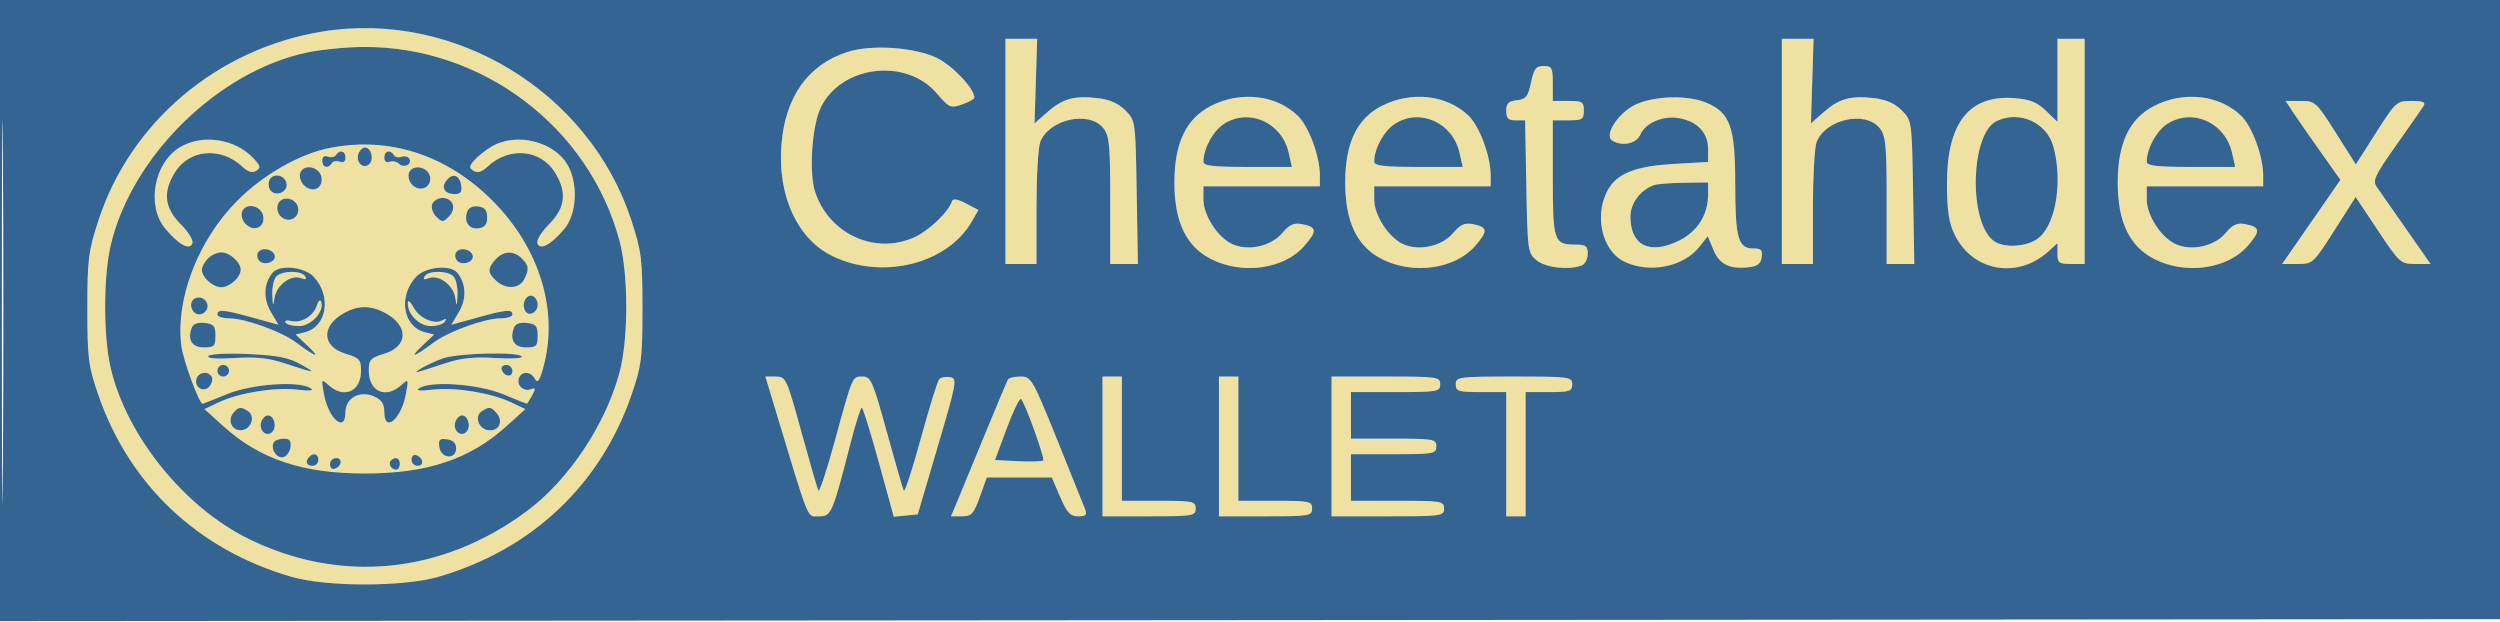
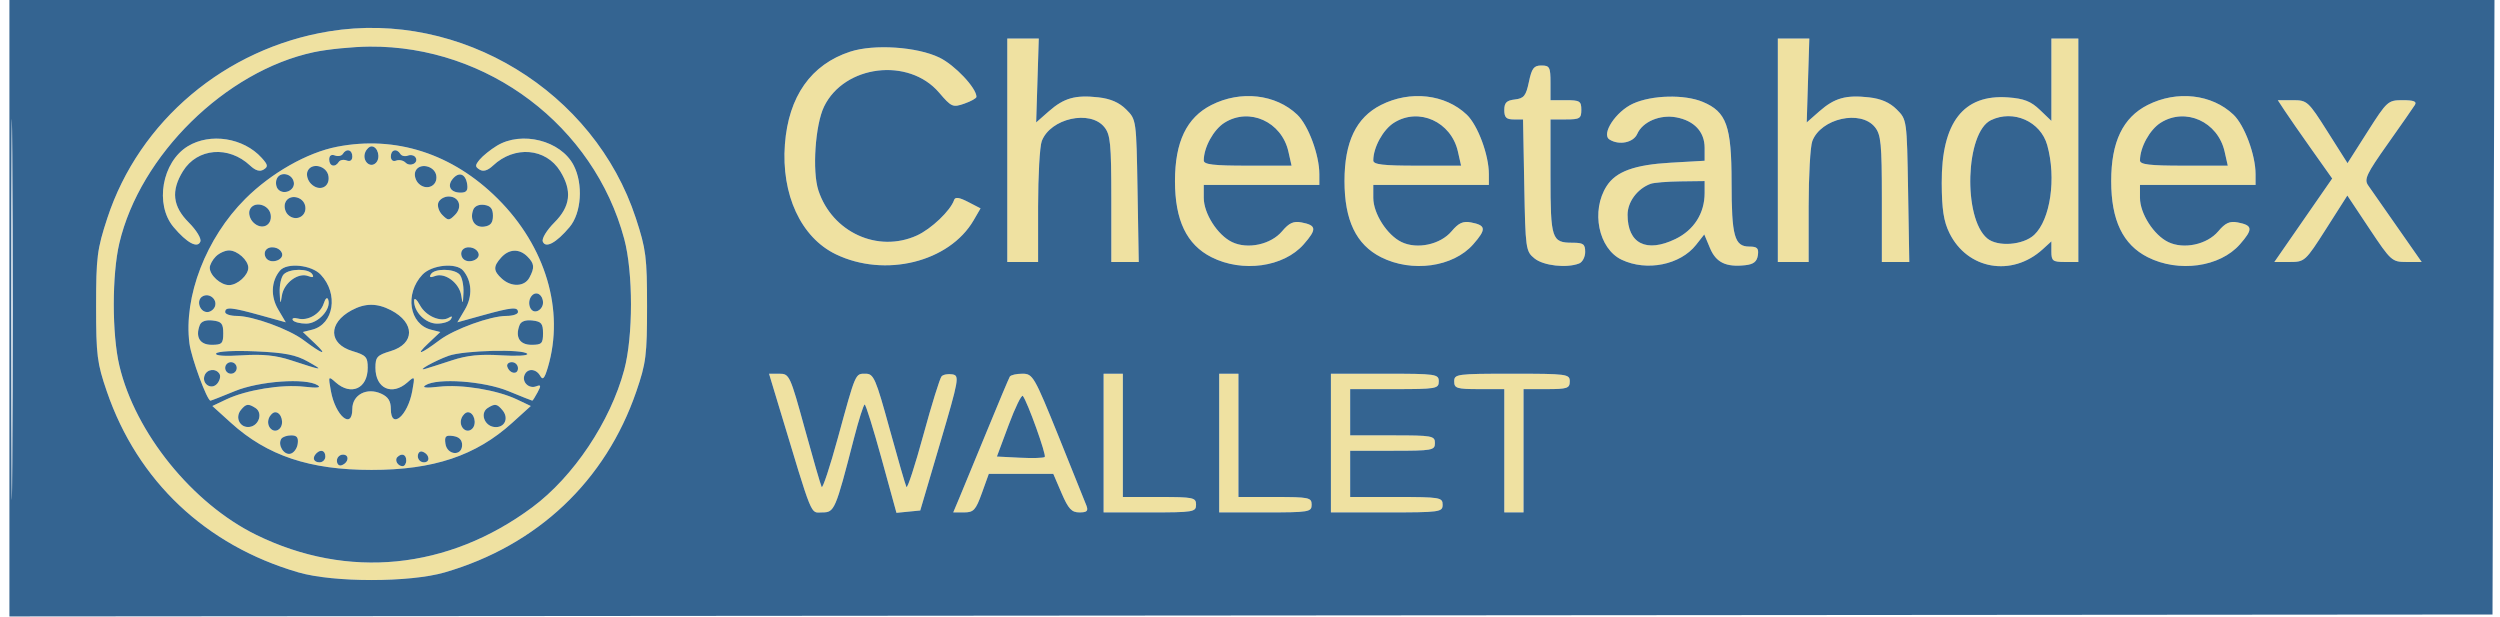
- <svg xmlns="http://www.w3.org/2000/svg" width="644" height="160" viewBox="0 0 644 160" version="1.1">
+ <svg xmlns="http://www.w3.org/2000/svg" width="146" height="36" viewBox="0 0 644 160" version="1.1">
  <path d="M 83 8.132 C 56.047 12.533, 33.681 31.372, 25.400 56.649 C 22.760 64.708, 22.500 66.753, 22.500 79.500 C 22.500 92.215, 22.756 94.246, 25.291 101.627 C 33.273 124.867, 50.960 141.568, 75 148.565 C 84.096 151.213, 103.904 151.213, 113 148.565 C 137.040 141.568, 154.727 124.867, 162.709 101.627 C 165.244 94.246, 165.500 92.215, 165.500 79.500 C 165.500 66.753, 165.240 64.708, 162.600 56.649 C 151.801 23.685, 117.137 2.558, 83 8.132 M 259 39 L 259 68 263 68 L 267 68 267 53.565 C 267 45.626, 267.430 37.999, 267.955 36.617 C 270.195 30.726, 280.495 28.423, 284.191 32.988 C 285.772 34.940, 286 37.289, 286 51.611 L 286 68 289.562 68 L 293.124 68 292.812 49.520 C 292.501 31.077, 292.495 31.035, 289.868 28.411 C 288.063 26.608, 285.802 25.619, 282.677 25.267 C 276.680 24.591, 273.727 25.422, 269.768 28.901 L 266.500 31.773 266.838 20.886 L 267.177 10 263.088 10 L 259 10 259 39 M 459 39 L 459 68 463 68 L 467 68 467 53.565 C 467 45.626, 467.430 37.999, 467.955 36.617 C 470.195 30.726, 480.495 28.423, 484.191 32.988 C 485.772 34.940, 486 37.289, 486 51.611 L 486 68 489.562 68 L 493.124 68 492.812 49.520 C 492.501 31.077, 492.495 31.035, 489.868 28.411 C 488.063 26.608, 485.802 25.619, 482.677 25.267 C 476.680 24.591, 473.727 25.422, 469.768 28.901 L 466.500 31.773 466.838 20.886 L 467.177 10 463.088 10 L 459 10 459 39 M 530 20.687 L 530 31.374 527.022 28.521 C 524.695 26.292, 522.892 25.583, 518.772 25.279 C 507.169 24.422, 501.471 31.770, 501.539 47.500 C 501.569 54.359, 502.045 57.448, 503.539 60.487 C 508.204 69.971, 519.756 71.982, 527.750 64.701 L 530 62.651 530 65.326 C 530 67.715, 530.372 68, 533.500 68 L 537 68 537 39 L 537 10 533.500 10 L 530 10 530 20.687 M 79 13.547 C 56.122 18.433, 33.929 40.231, 28.535 63.114 C 26.605 71.302, 26.605 86.698, 28.535 94.886 C 32.649 112.338, 47.502 130.708, 64.064 138.828 C 87.816 150.473, 113.880 147.868, 135.712 131.670 C 146.408 123.733, 155.968 109.443, 159.573 96 C 161.913 87.277, 161.913 70.723, 159.573 62 C 151.708 32.675, 124.147 11.859, 93.500 12.097 C 89.100 12.131, 82.575 12.784, 79 13.547 M 218.222 13.410 C 208.073 16.721, 202.222 25.021, 201.283 37.439 C 200.296 50.488, 205.437 61.613, 214.474 65.988 C 227.235 72.165, 243.961 68.038, 250.282 57.153 L 252.063 54.084 248.826 52.410 C 246.519 51.217, 245.476 51.072, 245.198 51.905 C 244.284 54.649, 239.284 59.420, 235.541 61.120 C 225.428 65.714, 213.562 60.293, 209.981 49.442 C 208.337 44.461, 209.150 32.393, 211.448 27.661 C 216.699 16.849, 233.404 14.813, 241.289 24.024 C 244.514 27.792, 244.861 27.944, 247.847 26.903 C 249.581 26.299, 251 25.503, 251 25.134 C 251 22.831, 245.390 16.883, 241.391 14.947 C 235.569 12.129, 224.416 11.389, 218.222 13.410 M 394.392 21.250 C 393.631 24.877, 393.097 25.546, 390.750 25.816 C 388.590 26.065, 388 26.655, 388 28.566 C 388 30.478, 388.522 31, 390.434 31 L 392.868 31 393.184 48.090 C 393.490 64.664, 393.571 65.239, 395.861 67.090 C 398.188 68.973, 404.154 69.646, 407.418 68.393 C 408.288 68.059, 409 66.709, 409 65.393 C 409 63.352, 408.514 63, 405.700 63 C 400.310 63, 400 62.065, 400 45.800 L 400 31 404 31 C 407.600 31, 408 30.750, 408 28.500 C 408 26.250, 407.600 26, 404 26 L 400 26 400 21.500 C 400 17.439, 399.770 17, 397.642 17 C 395.675 17, 395.136 17.704, 394.392 21.250 M 311.989 27.250 C 305.548 30.518, 302.526 36.825, 302.526 47 C 302.526 57.175, 305.548 63.482, 311.989 66.750 C 320.025 70.827, 330.742 69.335, 335.940 63.416 C 339.389 59.488, 339.286 58.479, 335.359 57.728 C 333.297 57.334, 332.149 57.858, 330.326 60.024 C 327.423 63.475, 321.390 64.778, 317.339 62.829 C 313.579 61.021, 310 55.424, 310 51.352 L 310 48 325 48 L 340 48 340 45.182 C 340 40.217, 337.132 32.500, 334.274 29.773 C 328.669 24.427, 319.582 23.398, 311.989 27.250 M 355.989 27.250 C 349.548 30.518, 346.526 36.825, 346.526 47 C 346.526 57.175, 349.548 63.482, 355.989 66.750 C 364.025 70.827, 374.742 69.335, 379.940 63.416 C 383.389 59.488, 383.286 58.479, 379.359 57.728 C 377.297 57.334, 376.149 57.858, 374.326 60.024 C 371.423 63.475, 365.390 64.778, 361.339 62.829 C 357.579 61.021, 354 55.424, 354 51.352 L 354 48 369 48 L 384 48 384 45.182 C 384 40.217, 381.132 32.500, 378.274 29.773 C 372.669 24.427, 363.582 23.398, 355.989 27.250 M 421.440 26.888 C 416.957 28.924, 413.093 34.803, 415.311 36.213 C 417.784 37.786, 421.512 37.031, 422.513 34.754 C 423.904 31.590, 428.431 29.671, 432.641 30.460 C 437.316 31.337, 440 34.219, 440 38.361 L 440 41.723 431.217 42.223 C 421.816 42.759, 417.006 44.508, 414.583 48.271 C 410.438 54.709, 412.441 64.558, 418.479 67.423 C 424.975 70.506, 433.687 68.756, 437.787 63.544 L 439.909 60.846 441.389 64.387 C 442.964 68.159, 445.562 69.407, 450.629 68.828 C 452.720 68.589, 453.587 67.888, 453.820 66.250 C 454.079 64.424, 453.661 64, 451.605 64 C 447.741 64, 447 61.319, 446.996 47.316 C 446.992 32.662, 445.686 29.020, 439.510 26.440 C 434.764 24.457, 426.332 24.666, 421.440 26.888 M 554.989 27.250 C 548.548 30.518, 545.526 36.825, 545.526 47 C 545.526 57.175, 548.548 63.482, 554.989 66.750 C 563.025 70.827, 573.742 69.335, 578.940 63.416 C 582.389 59.488, 582.286 58.479, 578.359 57.728 C 576.297 57.334, 575.149 57.858, 573.326 60.024 C 570.423 63.475, 564.390 64.778, 560.339 62.829 C 556.579 61.021, 553 55.424, 553 51.352 L 553 48 568 48 L 583 48 583 45.182 C 583 40.217, 580.132 32.500, 577.274 29.773 C 571.669 24.427, 562.582 23.398, 554.989 27.250 M 590.519 28.669 C 591.481 30.137, 594.658 34.712, 597.580 38.836 L 602.892 46.334 595.384 57.167 L 587.877 68 591.854 68 C 595.757 68, 595.932 67.841, 601.326 59.375 L 606.821 50.750 612.560 59.375 C 618.139 67.758, 618.410 68, 622.209 68 L 626.117 68 619.809 58.971 C 616.339 54.005, 612.929 49.125, 612.231 48.127 C 611.126 46.545, 611.775 45.164, 617.279 37.387 C 620.753 32.479, 623.938 27.909, 624.357 27.231 C 624.910 26.336, 624.047 26, 621.196 26 C 617.377 26, 617.137 26.216, 612.070 34.176 L 606.865 42.353 601.688 34.176 C 596.664 26.241, 596.397 26, 592.641 26 L 588.770 26 590.519 28.669 M 315.381 31.853 C 312.536 33.639, 310 38.256, 310 41.649 C 310 42.705, 312.492 43, 321.395 43 L 332.789 43 331.964 39.343 C 330.216 31.588, 321.833 27.802, 315.381 31.853 M 359.381 31.853 C 356.536 33.639, 354 38.256, 354 41.649 C 354 42.705, 356.492 43, 365.395 43 L 376.789 43 375.964 39.343 C 374.216 31.588, 365.833 27.802, 359.381 31.853 M 514.308 31.195 C 507.692 34.392, 507.007 56.616, 513.362 61.886 C 516.075 64.136, 522.698 63.633, 525.542 60.961 C 529.749 57.008, 531.314 46.272, 528.933 37.698 C 527.219 31.525, 520.139 28.377, 514.308 31.195 M 558.381 31.853 C 555.536 33.639, 553 38.256, 553 41.649 C 553 42.705, 555.492 43, 564.395 43 L 575.789 43 574.964 39.343 C 573.216 31.588, 564.833 27.802, 558.381 31.853 M 46.299 37.960 C 39.605 42.041, 37.665 53.072, 42.608 58.946 C 46.062 63.050, 48.851 64.553, 49.564 62.693 C 49.863 61.915, 48.531 59.731, 46.550 57.750 C 42.359 53.559, 41.901 49.513, 45.042 44.432 C 48.760 38.417, 56.897 37.736, 62.472 42.974 C 63.871 44.288, 64.994 44.622, 65.976 44.015 C 67.197 43.260, 67.117 42.787, 65.463 40.959 C 60.753 35.754, 52.129 34.405, 46.299 37.960 M 126.500 37.842 C 124.850 38.850, 122.854 40.458, 122.064 41.414 C 120.825 42.914, 120.823 43.273, 122.049 44.030 C 123 44.618, 124.150 44.269, 125.528 42.974 C 131.103 37.736, 139.240 38.417, 142.958 44.432 C 146.099 49.513, 145.641 53.559, 141.450 57.750 C 139.469 59.731, 138.137 61.915, 138.436 62.693 C 139.149 64.553, 141.938 63.050, 145.392 58.946 C 148.480 55.276, 148.975 47.786, 146.451 42.906 C 143.124 36.471, 132.961 33.891, 126.500 37.842 M 85 38.098 C 77.269 39.608, 67.952 44.899, 61.240 51.592 C 51.038 61.766, 45.154 77.011, 46.732 89.180 C 47.214 92.899, 51.311 104.009, 52.195 103.995 C 52.363 103.993, 55.200 102.879, 58.500 101.519 C 64.844 98.906, 76.957 98.044, 80 99.990 C 81.012 100.637, 79.874 100.761, 76.500 100.371 C 70.696 99.700, 61.484 101.202, 56.293 103.665 L 52.675 105.382 57.515 109.764 C 66.930 118.288, 77.937 121.970, 94 121.970 C 110.063 121.970, 121.070 118.288, 130.485 109.764 L 135.325 105.382 131.707 103.665 C 126.516 101.202, 117.304 99.700, 111.500 100.371 C 108.126 100.761, 106.988 100.637, 108 99.990 C 111.043 98.044, 123.156 98.906, 129.500 101.519 C 132.800 102.879, 135.597 103.993, 135.715 103.995 C 135.833 103.998, 136.448 103.032, 137.081 101.848 C 138.039 100.058, 137.982 99.793, 136.738 100.270 C 134.863 100.990, 132.983 99.209, 133.685 97.378 C 134.395 95.529, 136.693 95.630, 137.772 97.556 C 138.446 98.762, 138.896 98.255, 139.769 95.306 C 144.129 80.565, 139.198 63.996, 126.760 51.592 C 115.016 39.881, 100.270 35.116, 85 38.098 M 92.336 39.567 C 91.502 41.739, 93.618 43.782, 95.133 42.267 C 96.413 40.987, 95.620 38, 94 38 C 93.415 38, 92.667 38.705, 92.336 39.567 M 86.527 39.956 C 86.202 40.482, 85.275 40.659, 84.468 40.349 C 83.553 39.998, 83 40.391, 83 41.393 C 83 43.155, 84.536 43.560, 85.473 42.044 C 85.798 41.518, 86.725 41.341, 87.532 41.651 C 88.447 42.002, 89 41.609, 89 40.607 C 89 38.845, 87.464 38.440, 86.527 39.956 M 99 40.607 C 99 41.561, 99.560 41.999, 100.378 41.685 C 101.136 41.394, 102.222 41.622, 102.791 42.191 C 104.032 43.432, 106.295 42.287, 105.415 40.863 C 105.076 40.313, 104.183 40.100, 103.431 40.388 C 102.679 40.677, 101.798 40.482, 101.473 39.956 C 100.536 38.440, 99 38.845, 99 40.607 M 77.359 44.507 C 77.006 45.427, 77.416 46.844, 78.286 47.714 C 80.410 49.838, 83.227 48.621, 82.820 45.754 C 82.426 42.977, 78.307 42.037, 77.359 44.507 M 105.359 44.507 C 105.011 45.414, 105.383 46.812, 106.186 47.614 C 108.187 49.615, 111.188 48.321, 110.803 45.623 C 110.424 42.965, 106.277 42.115, 105.359 44.507 M 69.364 46.493 C 69.018 47.396, 69.214 48.614, 69.800 49.200 C 71.324 50.724, 74.210 49.331, 73.812 47.265 C 73.369 44.963, 70.165 44.407, 69.364 46.493 M 115.064 46.423 C 113.512 48.293, 114.497 50, 117.129 50 C 118.624 50, 119.057 49.443, 118.820 47.828 C 118.420 45.115, 116.688 44.466, 115.064 46.423 M 426 47.706 C 422.559 48.964, 420 52.391, 420 55.740 C 420 63.227, 424.867 65.695, 432.421 62.038 C 437.241 59.705, 440 55.359, 440 50.099 L 440 47 433.750 47.079 C 430.313 47.122, 426.825 47.405, 426 47.706 M 71.591 52.625 C 71.220 53.590, 71.527 54.956, 72.286 55.714 C 74.198 57.627, 77.177 56.247, 76.803 53.623 C 76.419 50.934, 72.525 50.188, 71.591 52.625 M 111.332 52.578 C 110.999 53.445, 111.463 54.892, 112.363 55.792 C 113.879 57.307, 114.121 57.307, 115.637 55.792 C 117.681 53.747, 116.743 51, 114 51 C 112.865 51, 111.665 51.710, 111.332 52.578 M 62.359 54.507 C 62.006 55.427, 62.416 56.844, 63.286 57.714 C 65.410 59.838, 68.227 58.621, 67.820 55.754 C 67.426 52.977, 63.307 52.037, 62.359 54.507 M 120.389 54.430 C 119.393 57.025, 120.788 59.169, 123.246 58.820 C 124.898 58.585, 125.500 57.833, 125.500 56 C 125.500 54.167, 124.898 53.415, 123.246 53.180 C 121.893 52.988, 120.750 53.488, 120.389 54.430 M 66.480 65.032 C 66.092 65.660, 66.245 66.645, 66.820 67.220 C 68.164 68.564, 71.297 67.392, 70.750 65.749 C 70.194 64.078, 67.364 63.602, 66.480 65.032 M 117.480 65.032 C 117.092 65.660, 117.245 66.645, 117.820 67.220 C 119.164 68.564, 122.297 67.392, 121.750 65.749 C 121.194 64.078, 118.364 63.602, 117.480 65.032 M 53.571 66.571 C 52.707 67.436, 52 68.754, 52 69.500 C 52 71.453, 54.830 74, 57 74 C 59.170 74, 62 71.453, 62 69.500 C 62 67.547, 59.170 65, 57 65 C 55.979 65, 54.436 65.707, 53.571 66.571 M 127.655 66.829 C 125.534 69.172, 125.570 70.300, 127.829 72.345 C 130.287 74.570, 133.696 74.437, 134.965 72.066 C 136.371 69.438, 136.271 68.414, 134.429 66.571 C 132.341 64.484, 129.686 64.584, 127.655 66.829 M 70.203 70.256 C 67.929 72.996, 67.756 76.921, 69.759 80.317 L 71.730 83.657 65.137 81.828 C 57.604 79.739, 56 79.594, 56 81 C 56 81.550, 57.361 82, 59.025 82 C 63.135 82, 72.512 85.399, 76.355 88.282 C 81.320 92.007, 82.793 92.448, 79.332 89.173 L 76.165 86.175 78.570 85.572 C 84.224 84.153, 85.464 76.252, 80.810 71.298 C 78.394 68.726, 71.994 68.097, 70.203 70.256 M 107.190 71.298 C 102.536 76.252, 103.776 84.153, 109.430 85.572 L 111.835 86.175 108.668 89.173 C 105.207 92.448, 106.680 92.007, 111.645 88.282 C 115.488 85.399, 124.865 82, 128.975 82 C 130.639 82, 132 81.550, 132 81 C 132 79.594, 130.396 79.739, 122.863 81.828 L 116.270 83.657 118.241 80.317 C 120.244 76.921, 120.071 72.996, 117.797 70.256 C 116.006 68.097, 109.606 68.726, 107.190 71.298 M 71.200 71.200 C 70.540 71.860, 70.067 73.998, 70.150 75.950 C 70.279 79.007, 70.358 79.115, 70.718 76.728 C 71.214 73.446, 74.947 70.659, 77.523 71.647 C 78.765 72.124, 79.103 71.975, 78.605 71.170 C 77.661 69.643, 72.737 69.663, 71.200 71.200 M 109.395 71.170 C 108.897 71.975, 109.235 72.124, 110.477 71.647 C 113.053 70.659, 116.786 73.446, 117.282 76.728 C 117.642 79.115, 117.721 79.007, 117.850 75.950 C 117.933 73.997, 117.460 71.860, 116.800 71.200 C 115.263 69.663, 110.339 69.643, 109.395 71.170 M 50.071 76.956 C 48.415 77.980, 49.379 81, 51.362 81 C 52.145 81, 53.032 80.358, 53.334 79.573 C 54.059 77.682, 51.812 75.880, 50.071 76.956 M 135.688 76.646 C 134.216 78.117, 134.990 81.149, 136.750 80.810 C 137.713 80.624, 138.500 79.616, 138.500 78.570 C 138.500 76.580, 136.869 75.464, 135.688 76.646 M 81.589 78.751 C 80.714 81.471, 77.494 83.362, 74.896 82.683 C 73.852 82.410, 73.249 82.595, 73.558 83.093 C 73.866 83.592, 75.431 84, 77.036 84 C 80.128 84, 83.588 80.236, 82.751 77.782 C 82.492 77.025, 82.017 77.421, 81.589 78.751 M 105.040 78.027 C 104.963 80.951, 108.005 84, 110.998 84 C 112.584 84, 114.203 83.480, 114.595 82.845 C 115.050 82.111, 114.868 81.963, 114.098 82.440 C 111.999 83.736, 108.109 82.083, 106.565 79.237 C 105.724 77.686, 105.063 77.162, 105.040 78.027 M 88.775 80.559 C 82.664 83.875, 82.809 89.263, 89.060 91.136 C 92.560 92.185, 93 92.667, 93 95.458 C 93 100.847, 88.696 102.811, 84.687 99.250 C 82.755 97.533, 82.731 97.576, 83.443 101.500 C 84.618 107.971, 89 111.646, 89 106.161 C 89 102.465, 92.752 100.474, 96.500 102.182 C 98.312 103.008, 99 104.102, 99 106.161 C 99 111.646, 103.382 107.971, 104.557 101.500 C 105.269 97.576, 105.245 97.533, 103.313 99.250 C 99.304 102.811, 95 100.847, 95 95.458 C 95 92.667, 95.440 92.185, 98.940 91.136 C 105.286 89.235, 105.327 83.772, 99.020 80.510 C 95.388 78.632, 92.299 78.647, 88.775 80.559 M 49.410 84.375 C 48.211 87.498, 49.424 89.500, 52.514 89.500 C 55.165 89.500, 55.500 89.164, 55.500 86.500 C 55.500 83.969, 55.069 83.450, 52.744 83.183 C 50.986 82.981, 49.779 83.412, 49.410 84.375 M 132.410 84.375 C 131.211 87.498, 132.424 89.500, 135.514 89.500 C 138.165 89.500, 138.500 89.164, 138.500 86.500 C 138.500 83.969, 138.069 83.450, 135.744 83.183 C 133.986 82.981, 132.779 83.412, 132.410 84.375 M 53.663 91.736 C 53.296 92.330, 55.861 92.516, 60.406 92.224 C 65.768 91.880, 69.189 92.229, 73.121 93.522 C 81.418 96.251, 81.789 96.280, 77.500 93.866 C 74.340 92.088, 71.479 91.527, 63.878 91.196 C 58.331 90.955, 54.004 91.184, 53.663 91.736 M 114 92.347 C 110.382 93.648, 105.341 96.483, 108 95.721 C 108.825 95.485, 111.921 94.495, 114.879 93.522 C 118.811 92.229, 122.232 91.880, 127.594 92.224 C 131.629 92.483, 134.694 92.314, 134.406 91.848 C 133.601 90.545, 117.945 90.928, 114 92.347 M 56 95.500 C 56 96.325, 56.675 97, 57.500 97 C 58.325 97, 59 96.325, 59 95.500 C 59 94.675, 58.325 94, 57.500 94 C 56.675 94, 56 94.675, 56 95.500 M 129.229 95.188 C 129.847 97.042, 132 97.349, 132 95.583 C 132 94.713, 131.287 94, 130.417 94 C 129.546 94, 129.011 94.534, 129.229 95.188 M 50.666 97.427 C 49.816 99.642, 52.461 101.355, 53.953 99.556 C 54.624 98.748, 54.882 97.618, 54.527 97.044 C 53.595 95.535, 51.305 95.762, 50.666 97.427 M 199.655 105.250 C 208.715 135.226, 207.808 133, 210.968 133 C 214.161 133, 214.385 132.477, 219.213 113.750 C 220.454 108.938, 221.704 105, 221.990 105 C 222.277 105, 224.249 111.325, 226.373 119.055 L 230.236 133.109 233.324 132.805 L 236.412 132.500 241.573 115 C 246.468 98.399, 246.632 97.483, 244.751 97.165 C 243.661 96.981, 242.405 97.206, 241.959 97.665 C 241.513 98.124, 239.382 104.977, 237.222 112.894 C 235.063 120.811, 233.083 126.886, 232.823 126.394 C 232.563 125.902, 230.589 119.088, 228.437 111.250 C 224.852 98.198, 224.330 97, 222.230 97 C 219.515 97, 219.720 96.524, 215.010 113.723 C 212.966 121.183, 211.082 126.884, 210.823 126.393 C 210.563 125.902, 208.589 119.088, 206.437 111.250 C 202.642 97.434, 202.441 97, 199.842 97 L 197.162 97 199.655 105.250 M 259.662 97.750 C 259.411 98.162, 256.714 104.575, 253.668 112 C 250.623 119.425, 247.421 127.188, 246.552 129.250 L 244.973 133 247.789 133 C 250.262 133, 250.824 132.391, 252.403 128 L 254.201 123 262.573 123 L 270.944 123 273.095 128 C 274.851 132.081, 275.703 133, 277.730 133 C 279.682 133, 280.072 132.625, 279.550 131.250 C 279.186 130.287, 275.930 122.188, 272.316 113.250 C 266.011 97.658, 265.631 97, 262.931 97 C 261.384 97, 259.913 97.338, 259.662 97.750 M 284 115 L 284 133 296 133 C 307.333 133, 308 132.889, 308 131 C 308 129.140, 307.333 129, 298.500 129 L 289 129 289 113 L 289 97 286.500 97 L 284 97 284 115 M 314 115 L 314 133 326 133 C 337.333 133, 338 132.889, 338 131 C 338 129.140, 337.333 129, 328.500 129 L 319 129 319 113 L 319 97 316.500 97 L 314 97 314 115 M 343 115 L 343 133 357.500 133 C 371.333 133, 372 132.908, 372 131 C 372 129.111, 371.333 129, 360 129 L 348 129 348 123 L 348 117 359 117 C 369.333 117, 370 116.879, 370 115 C 370 113.121, 369.333 113, 359 113 L 348 113 348 107 L 348 101 359.500 101 C 370.333 101, 371 100.884, 371 99 C 371 97.095, 370.333 97, 357 97 L 343 97 343 115 M 375 99 C 375 100.795, 375.667 101, 381.500 101 L 388 101 388 117 L 388 133 390.500 133 L 393 133 393 117 L 393 101 399 101 C 404.333 101, 405 100.778, 405 99 C 405 97.089, 404.333 97, 390 97 C 375.667 97, 375 97.089, 375 99 M 259.372 110.270 L 256.305 118.500 262.268 118.801 C 265.548 118.966, 268.454 118.879, 268.726 118.607 C 269.212 118.121, 264.213 104.199, 263.039 102.770 C 262.710 102.369, 261.060 105.744, 259.372 110.270 M 60.105 106.373 C 58.439 108.381, 59.860 111.162, 62.367 110.803 C 64.823 110.451, 65.821 107.135, 63.848 105.885 C 61.995 104.710, 61.423 104.785, 60.105 106.373 M 124.152 105.885 C 122.127 107.168, 123.202 110.455, 125.765 110.820 C 128.452 111.203, 129.771 108.634, 127.989 106.487 C 126.575 104.783, 126.026 104.697, 124.152 105.885 M 67.336 108.567 C 66.502 110.739, 68.618 112.782, 70.133 111.267 C 71.413 109.987, 70.620 107, 69 107 C 68.415 107, 67.667 107.705, 67.336 108.567 M 117.336 108.567 C 116.502 110.739, 118.618 112.782, 120.133 111.267 C 121.413 109.987, 120.620 107, 119 107 C 118.415 107, 117.667 107.705, 117.336 108.567 M 70.556 113.910 C 69.591 115.471, 71.172 118.113, 72.876 117.789 C 73.769 117.619, 74.644 116.472, 74.820 115.240 C 75.060 113.557, 74.639 113, 73.129 113 C 72.023 113, 70.865 113.409, 70.556 113.910 M 113.170 115.170 C 113.596 118.181, 117.500 118.478, 117.500 115.500 C 117.500 114.167, 116.723 113.390, 115.170 113.170 C 113.231 112.895, 112.895 113.231, 113.170 115.170 M 79.667 117.667 C 78.516 118.817, 78.938 120, 80.500 120 C 81.325 120, 82 119.325, 82 118.500 C 82 116.938, 80.817 116.516, 79.667 117.667 M 106 118.417 C 106 119.287, 106.713 120, 107.583 120 C 109.349 120, 109.042 117.847, 107.188 117.229 C 106.534 117.011, 106 117.546, 106 118.417 M 85 119.583 C 85 120.454, 85.534 120.989, 86.188 120.771 C 88.042 120.153, 88.349 118, 86.583 118 C 85.713 118, 85 118.713, 85 119.583 M 100.694 118.639 C 99.895 119.438, 100.798 121, 102.059 121 C 102.577 121, 103 120.325, 103 119.500 C 103 117.954, 101.820 117.513, 100.694 118.639" stroke="none" fill="#efe1a1" fill-rule="evenodd" />
  <path d="M 0 80.002 L 0 160.003 322.250 159.752 L 644.500 159.500 644.756 79.750 L 645.012 0 322.506 0 L 0 0 0 80.002 M 0.477 80.500 C 0.477 124.500, 0.600 142.354, 0.750 120.176 C 0.900 97.997, 0.900 61.997, 0.750 40.176 C 0.599 18.354, 0.476 36.500, 0.477 80.500 M 83 8.132 C 56.047 12.533, 33.681 31.372, 25.400 56.649 C 22.760 64.708, 22.500 66.753, 22.500 79.500 C 22.500 92.215, 22.756 94.246, 25.291 101.627 C 33.273 124.867, 50.960 141.568, 75 148.565 C 84.096 151.213, 103.904 151.213, 113 148.565 C 137.040 141.568, 154.727 124.867, 162.709 101.627 C 165.244 94.246, 165.500 92.215, 165.500 79.500 C 165.500 66.753, 165.240 64.708, 162.600 56.649 C 151.801 23.685, 117.137 2.558, 83 8.132 M 259 39 L 259 68 263 68 L 267 68 267 53.565 C 267 45.626, 267.430 37.999, 267.955 36.617 C 270.195 30.726, 280.495 28.423, 284.191 32.988 C 285.772 34.940, 286 37.289, 286 51.611 L 286 68 289.562 68 L 293.124 68 292.812 49.520 C 292.501 31.077, 292.495 31.035, 289.868 28.411 C 288.063 26.608, 285.802 25.619, 282.677 25.267 C 276.680 24.591, 273.727 25.422, 269.768 28.901 L 266.500 31.773 266.838 20.886 L 267.177 10 263.088 10 L 259 10 259 39 M 459 39 L 459 68 463 68 L 467 68 467 53.565 C 467 45.626, 467.430 37.999, 467.955 36.617 C 470.195 30.726, 480.495 28.423, 484.191 32.988 C 485.772 34.940, 486 37.289, 486 51.611 L 486 68 489.562 68 L 493.124 68 492.812 49.520 C 492.501 31.077, 492.495 31.035, 489.868 28.411 C 488.063 26.608, 485.802 25.619, 482.677 25.267 C 476.680 24.591, 473.727 25.422, 469.768 28.901 L 466.500 31.773 466.838 20.886 L 467.177 10 463.088 10 L 459 10 459 39 M 530 20.687 L 530 31.374 527.022 28.521 C 524.695 26.292, 522.892 25.583, 518.772 25.279 C 507.169 24.422, 501.471 31.770, 501.539 47.500 C 501.569 54.359, 502.045 57.448, 503.539 60.487 C 508.204 69.971, 519.756 71.982, 527.750 64.701 L 530 62.651 530 65.326 C 530 67.715, 530.372 68, 533.500 68 L 537 68 537 39 L 537 10 533.500 10 L 530 10 530 20.687 M 79 13.547 C 56.122 18.433, 33.929 40.231, 28.535 63.114 C 26.605 71.302, 26.605 86.698, 28.535 94.886 C 32.649 112.338, 47.502 130.708, 64.064 138.828 C 87.816 150.473, 113.880 147.868, 135.712 131.670 C 146.408 123.733, 155.968 109.443, 159.573 96 C 161.913 87.277, 161.913 70.723, 159.573 62 C 151.708 32.675, 124.147 11.859, 93.500 12.097 C 89.100 12.131, 82.575 12.784, 79 13.547 M 218.222 13.410 C 208.073 16.721, 202.222 25.021, 201.283 37.439 C 200.296 50.488, 205.437 61.613, 214.474 65.988 C 227.235 72.165, 243.961 68.038, 250.282 57.153 L 252.063 54.084 248.826 52.410 C 246.519 51.217, 245.476 51.072, 245.198 51.905 C 244.284 54.649, 239.284 59.420, 235.541 61.120 C 225.428 65.714, 213.562 60.293, 209.981 49.442 C 208.337 44.461, 209.150 32.393, 211.448 27.661 C 216.699 16.849, 233.404 14.813, 241.289 24.024 C 244.514 27.792, 244.861 27.944, 247.847 26.903 C 249.581 26.299, 251 25.503, 251 25.134 C 251 22.831, 245.390 16.883, 241.391 14.947 C 235.569 12.129, 224.416 11.389, 218.222 13.410 M 394.392 21.250 C 393.631 24.877, 393.097 25.546, 390.750 25.816 C 388.590 26.065, 388 26.655, 388 28.566 C 388 30.478, 388.522 31, 390.434 31 L 392.868 31 393.184 48.090 C 393.490 64.664, 393.571 65.239, 395.861 67.090 C 398.188 68.973, 404.154 69.646, 407.418 68.393 C 408.288 68.059, 409 66.709, 409 65.393 C 409 63.352, 408.514 63, 405.700 63 C 400.310 63, 400 62.065, 400 45.800 L 400 31 404 31 C 407.600 31, 408 30.750, 408 28.500 C 408 26.250, 407.600 26, 404 26 L 400 26 400 21.500 C 400 17.439, 399.770 17, 397.642 17 C 395.675 17, 395.136 17.704, 394.392 21.250 M 311.989 27.250 C 305.548 30.518, 302.526 36.825, 302.526 47 C 302.526 57.175, 305.548 63.482, 311.989 66.750 C 320.025 70.827, 330.742 69.335, 335.940 63.416 C 339.389 59.488, 339.286 58.479, 335.359 57.728 C 333.297 57.334, 332.149 57.858, 330.326 60.024 C 327.423 63.475, 321.390 64.778, 317.339 62.829 C 313.579 61.021, 310 55.424, 310 51.352 L 310 48 325 48 L 340 48 340 45.182 C 340 40.217, 337.132 32.500, 334.274 29.773 C 328.669 24.427, 319.582 23.398, 311.989 27.250 M 355.989 27.250 C 349.548 30.518, 346.526 36.825, 346.526 47 C 346.526 57.175, 349.548 63.482, 355.989 66.750 C 364.025 70.827, 374.742 69.335, 379.940 63.416 C 383.389 59.488, 383.286 58.479, 379.359 57.728 C 377.297 57.334, 376.149 57.858, 374.326 60.024 C 371.423 63.475, 365.390 64.778, 361.339 62.829 C 357.579 61.021, 354 55.424, 354 51.352 L 354 48 369 48 L 384 48 384 45.182 C 384 40.217, 381.132 32.500, 378.274 29.773 C 372.669 24.427, 363.582 23.398, 355.989 27.250 M 421.440 26.888 C 416.957 28.924, 413.093 34.803, 415.311 36.213 C 417.784 37.786, 421.512 37.031, 422.513 34.754 C 423.904 31.590, 428.431 29.671, 432.641 30.460 C 437.316 31.337, 440 34.219, 440 38.361 L 440 41.723 431.217 42.223 C 421.816 42.759, 417.006 44.508, 414.583 48.271 C 410.438 54.709, 412.441 64.558, 418.479 67.423 C 424.975 70.506, 433.687 68.756, 437.787 63.544 L 439.909 60.846 441.389 64.387 C 442.964 68.159, 445.562 69.407, 450.629 68.828 C 452.720 68.589, 453.587 67.888, 453.820 66.250 C 454.079 64.424, 453.661 64, 451.605 64 C 447.741 64, 447 61.319, 446.996 47.316 C 446.992 32.662, 445.686 29.020, 439.510 26.440 C 434.764 24.457, 426.332 24.666, 421.440 26.888 M 554.989 27.250 C 548.548 30.518, 545.526 36.825, 545.526 47 C 545.526 57.175, 548.548 63.482, 554.989 66.750 C 563.025 70.827, 573.742 69.335, 578.940 63.416 C 582.389 59.488, 582.286 58.479, 578.359 57.728 C 576.297 57.334, 575.149 57.858, 573.326 60.024 C 570.423 63.475, 564.390 64.778, 560.339 62.829 C 556.579 61.021, 553 55.424, 553 51.352 L 553 48 568 48 L 583 48 583 45.182 C 583 40.217, 580.132 32.500, 577.274 29.773 C 571.669 24.427, 562.582 23.398, 554.989 27.250 M 590.519 28.669 C 591.481 30.137, 594.658 34.712, 597.580 38.836 L 602.892 46.334 595.384 57.167 L 587.877 68 591.854 68 C 595.757 68, 595.932 67.841, 601.326 59.375 L 606.821 50.750 612.560 59.375 C 618.139 67.758, 618.410 68, 622.209 68 L 626.117 68 619.809 58.971 C 616.339 54.005, 612.929 49.125, 612.231 48.127 C 611.126 46.545, 611.775 45.164, 617.279 37.387 C 620.753 32.479, 623.938 27.909, 624.357 27.231 C 624.910 26.336, 624.047 26, 621.196 26 C 617.377 26, 617.137 26.216, 612.070 34.176 L 606.865 42.353 601.688 34.176 C 596.664 26.241, 596.397 26, 592.641 26 L 588.770 26 590.519 28.669 M 315.381 31.853 C 312.536 33.639, 310 38.256, 310 41.649 C 310 42.705, 312.492 43, 321.395 43 L 332.789 43 331.964 39.343 C 330.216 31.588, 321.833 27.802, 315.381 31.853 M 359.381 31.853 C 356.536 33.639, 354 38.256, 354 41.649 C 354 42.705, 356.492 43, 365.395 43 L 376.789 43 375.964 39.343 C 374.216 31.588, 365.833 27.802, 359.381 31.853 M 514.308 31.195 C 507.692 34.392, 507.007 56.616, 513.362 61.886 C 516.075 64.136, 522.698 63.633, 525.542 60.961 C 529.749 57.008, 531.314 46.272, 528.933 37.698 C 527.219 31.525, 520.139 28.377, 514.308 31.195 M 558.381 31.853 C 555.536 33.639, 553 38.256, 553 41.649 C 553 42.705, 555.492 43, 564.395 43 L 575.789 43 574.964 39.343 C 573.216 31.588, 564.833 27.802, 558.381 31.853 M 46.299 37.960 C 39.605 42.041, 37.665 53.072, 42.608 58.946 C 46.062 63.050, 48.851 64.553, 49.564 62.693 C 49.863 61.915, 48.531 59.731, 46.550 57.750 C 42.359 53.559, 41.901 49.513, 45.042 44.432 C 48.760 38.417, 56.897 37.736, 62.472 42.974 C 63.871 44.288, 64.994 44.622, 65.976 44.015 C 67.197 43.260, 67.117 42.787, 65.463 40.959 C 60.753 35.754, 52.129 34.405, 46.299 37.960 M 126.500 37.842 C 124.850 38.850, 122.854 40.458, 122.064 41.414 C 120.825 42.914, 120.823 43.273, 122.049 44.030 C 123 44.618, 124.150 44.269, 125.528 42.974 C 131.103 37.736, 139.240 38.417, 142.958 44.432 C 146.099 49.513, 145.641 53.559, 141.450 57.750 C 139.469 59.731, 138.137 61.915, 138.436 62.693 C 139.149 64.553, 141.938 63.050, 145.392 58.946 C 148.480 55.276, 148.975 47.786, 146.451 42.906 C 143.124 36.471, 132.961 33.891, 126.500 37.842 M 85 38.098 C 77.269 39.608, 67.952 44.899, 61.240 51.592 C 51.038 61.766, 45.154 77.011, 46.732 89.180 C 47.214 92.899, 51.311 104.009, 52.195 103.995 C 52.363 103.993, 55.200 102.879, 58.500 101.519 C 64.844 98.906, 76.957 98.044, 80 99.990 C 81.012 100.637, 79.874 100.761, 76.500 100.371 C 70.696 99.700, 61.484 101.202, 56.293 103.665 L 52.675 105.382 57.515 109.764 C 66.930 118.288, 77.937 121.970, 94 121.970 C 110.063 121.970, 121.070 118.288, 130.485 109.764 L 135.325 105.382 131.707 103.665 C 126.516 101.202, 117.304 99.700, 111.500 100.371 C 108.126 100.761, 106.988 100.637, 108 99.990 C 111.043 98.044, 123.156 98.906, 129.500 101.519 C 132.800 102.879, 135.597 103.993, 135.715 103.995 C 135.833 103.998, 136.448 103.032, 137.081 101.848 C 138.039 100.058, 137.982 99.793, 136.738 100.270 C 134.863 100.990, 132.983 99.209, 133.685 97.378 C 134.395 95.529, 136.693 95.630, 137.772 97.556 C 138.446 98.762, 138.896 98.255, 139.769 95.306 C 144.129 80.565, 139.198 63.996, 126.760 51.592 C 115.016 39.881, 100.270 35.116, 85 38.098 M 92.336 39.567 C 91.502 41.739, 93.618 43.782, 95.133 42.267 C 96.413 40.987, 95.620 38, 94 38 C 93.415 38, 92.667 38.705, 92.336 39.567 M 86.527 39.956 C 86.202 40.482, 85.275 40.659, 84.468 40.349 C 83.553 39.998, 83 40.391, 83 41.393 C 83 43.155, 84.536 43.560, 85.473 42.044 C 85.798 41.518, 86.725 41.341, 87.532 41.651 C 88.447 42.002, 89 41.609, 89 40.607 C 89 38.845, 87.464 38.440, 86.527 39.956 M 99 40.607 C 99 41.561, 99.560 41.999, 100.378 41.685 C 101.136 41.394, 102.222 41.622, 102.791 42.191 C 104.032 43.432, 106.295 42.287, 105.415 40.863 C 105.076 40.313, 104.183 40.100, 103.431 40.388 C 102.679 40.677, 101.798 40.482, 101.473 39.956 C 100.536 38.440, 99 38.845, 99 40.607 M 77.359 44.507 C 77.006 45.427, 77.416 46.844, 78.286 47.714 C 80.410 49.838, 83.227 48.621, 82.820 45.754 C 82.426 42.977, 78.307 42.037, 77.359 44.507 M 105.359 44.507 C 105.011 45.414, 105.383 46.812, 106.186 47.614 C 108.187 49.615, 111.188 48.321, 110.803 45.623 C 110.424 42.965, 106.277 42.115, 105.359 44.507 M 69.364 46.493 C 69.018 47.396, 69.214 48.614, 69.800 49.200 C 71.324 50.724, 74.210 49.331, 73.812 47.265 C 73.369 44.963, 70.165 44.407, 69.364 46.493 M 115.064 46.423 C 113.512 48.293, 114.497 50, 117.129 50 C 118.624 50, 119.057 49.443, 118.820 47.828 C 118.420 45.115, 116.688 44.466, 115.064 46.423 M 426 47.706 C 422.559 48.964, 420 52.391, 420 55.740 C 420 63.227, 424.867 65.695, 432.421 62.038 C 437.241 59.705, 440 55.359, 440 50.099 L 440 47 433.750 47.079 C 430.313 47.122, 426.825 47.405, 426 47.706 M 71.591 52.625 C 71.220 53.590, 71.527 54.956, 72.286 55.714 C 74.198 57.627, 77.177 56.247, 76.803 53.623 C 76.419 50.934, 72.525 50.188, 71.591 52.625 M 111.332 52.578 C 110.999 53.445, 111.463 54.892, 112.363 55.792 C 113.879 57.307, 114.121 57.307, 115.637 55.792 C 117.681 53.747, 116.743 51, 114 51 C 112.865 51, 111.665 51.710, 111.332 52.578 M 62.359 54.507 C 62.006 55.427, 62.416 56.844, 63.286 57.714 C 65.410 59.838, 68.227 58.621, 67.820 55.754 C 67.426 52.977, 63.307 52.037, 62.359 54.507 M 120.389 54.430 C 119.393 57.025, 120.788 59.169, 123.246 58.820 C 124.898 58.585, 125.500 57.833, 125.500 56 C 125.500 54.167, 124.898 53.415, 123.246 53.180 C 121.893 52.988, 120.750 53.488, 120.389 54.430 M 66.480 65.032 C 66.092 65.660, 66.245 66.645, 66.820 67.220 C 68.164 68.564, 71.297 67.392, 70.750 65.749 C 70.194 64.078, 67.364 63.602, 66.480 65.032 M 117.480 65.032 C 117.092 65.660, 117.245 66.645, 117.820 67.220 C 119.164 68.564, 122.297 67.392, 121.750 65.749 C 121.194 64.078, 118.364 63.602, 117.480 65.032 M 53.571 66.571 C 52.707 67.436, 52 68.754, 52 69.500 C 52 71.453, 54.830 74, 57 74 C 59.170 74, 62 71.453, 62 69.500 C 62 67.547, 59.170 65, 57 65 C 55.979 65, 54.436 65.707, 53.571 66.571 M 127.655 66.829 C 125.534 69.172, 125.570 70.300, 127.829 72.345 C 130.287 74.570, 133.696 74.437, 134.965 72.066 C 136.371 69.438, 136.271 68.414, 134.429 66.571 C 132.341 64.484, 129.686 64.584, 127.655 66.829 M 70.203 70.256 C 67.929 72.996, 67.756 76.921, 69.759 80.317 L 71.730 83.657 65.137 81.828 C 57.604 79.739, 56 79.594, 56 81 C 56 81.550, 57.361 82, 59.025 82 C 63.135 82, 72.512 85.399, 76.355 88.282 C 81.320 92.007, 82.793 92.448, 79.332 89.173 L 76.165 86.175 78.570 85.572 C 84.224 84.153, 85.464 76.252, 80.810 71.298 C 78.394 68.726, 71.994 68.097, 70.203 70.256 M 107.190 71.298 C 102.536 76.252, 103.776 84.153, 109.430 85.572 L 111.835 86.175 108.668 89.173 C 105.207 92.448, 106.680 92.007, 111.645 88.282 C 115.488 85.399, 124.865 82, 128.975 82 C 130.639 82, 132 81.550, 132 81 C 132 79.594, 130.396 79.739, 122.863 81.828 L 116.270 83.657 118.241 80.317 C 120.244 76.921, 120.071 72.996, 117.797 70.256 C 116.006 68.097, 109.606 68.726, 107.190 71.298 M 71.200 71.200 C 70.540 71.860, 70.067 73.998, 70.150 75.950 C 70.279 79.007, 70.358 79.115, 70.718 76.728 C 71.214 73.446, 74.947 70.659, 77.523 71.647 C 78.765 72.124, 79.103 71.975, 78.605 71.170 C 77.661 69.643, 72.737 69.663, 71.200 71.200 M 109.395 71.170 C 108.897 71.975, 109.235 72.124, 110.477 71.647 C 113.053 70.659, 116.786 73.446, 117.282 76.728 C 117.642 79.115, 117.721 79.007, 117.850 75.950 C 117.933 73.997, 117.460 71.860, 116.800 71.200 C 115.263 69.663, 110.339 69.643, 109.395 71.170 M 50.071 76.956 C 48.415 77.980, 49.379 81, 51.362 81 C 52.145 81, 53.032 80.358, 53.334 79.573 C 54.059 77.682, 51.812 75.880, 50.071 76.956 M 135.688 76.646 C 134.216 78.117, 134.990 81.149, 136.750 80.810 C 137.713 80.624, 138.500 79.616, 138.500 78.570 C 138.500 76.580, 136.869 75.464, 135.688 76.646 M 81.589 78.751 C 80.714 81.471, 77.494 83.362, 74.896 82.683 C 73.852 82.410, 73.249 82.595, 73.558 83.093 C 73.866 83.592, 75.431 84, 77.036 84 C 80.128 84, 83.588 80.236, 82.751 77.782 C 82.492 77.025, 82.017 77.421, 81.589 78.751 M 105.040 78.027 C 104.963 80.951, 108.005 84, 110.998 84 C 112.584 84, 114.203 83.480, 114.595 82.845 C 115.050 82.111, 114.868 81.963, 114.098 82.440 C 111.999 83.736, 108.109 82.083, 106.565 79.237 C 105.724 77.686, 105.063 77.162, 105.040 78.027 M 88.775 80.559 C 82.664 83.875, 82.809 89.263, 89.060 91.136 C 92.560 92.185, 93 92.667, 93 95.458 C 93 100.847, 88.696 102.811, 84.687 99.250 C 82.755 97.533, 82.731 97.576, 83.443 101.500 C 84.618 107.971, 89 111.646, 89 106.161 C 89 102.465, 92.752 100.474, 96.500 102.182 C 98.312 103.008, 99 104.102, 99 106.161 C 99 111.646, 103.382 107.971, 104.557 101.500 C 105.269 97.576, 105.245 97.533, 103.313 99.250 C 99.304 102.811, 95 100.847, 95 95.458 C 95 92.667, 95.440 92.185, 98.940 91.136 C 105.286 89.235, 105.327 83.772, 99.020 80.510 C 95.388 78.632, 92.299 78.647, 88.775 80.559 M 49.410 84.375 C 48.211 87.498, 49.424 89.500, 52.514 89.500 C 55.165 89.500, 55.500 89.164, 55.500 86.500 C 55.500 83.969, 55.069 83.450, 52.744 83.183 C 50.986 82.981, 49.779 83.412, 49.410 84.375 M 132.410 84.375 C 131.211 87.498, 132.424 89.500, 135.514 89.500 C 138.165 89.500, 138.500 89.164, 138.500 86.500 C 138.500 83.969, 138.069 83.450, 135.744 83.183 C 133.986 82.981, 132.779 83.412, 132.410 84.375 M 53.663 91.736 C 53.296 92.330, 55.861 92.516, 60.406 92.224 C 65.768 91.880, 69.189 92.229, 73.121 93.522 C 81.418 96.251, 81.789 96.280, 77.500 93.866 C 74.340 92.088, 71.479 91.527, 63.878 91.196 C 58.331 90.955, 54.004 91.184, 53.663 91.736 M 114 92.347 C 110.382 93.648, 105.341 96.483, 108 95.721 C 108.825 95.485, 111.921 94.495, 114.879 93.522 C 118.811 92.229, 122.232 91.880, 127.594 92.224 C 131.629 92.483, 134.694 92.314, 134.406 91.848 C 133.601 90.545, 117.945 90.928, 114 92.347 M 56 95.500 C 56 96.325, 56.675 97, 57.500 97 C 58.325 97, 59 96.325, 59 95.500 C 59 94.675, 58.325 94, 57.500 94 C 56.675 94, 56 94.675, 56 95.500 M 129.229 95.188 C 129.847 97.042, 132 97.349, 132 95.583 C 132 94.713, 131.287 94, 130.417 94 C 129.546 94, 129.011 94.534, 129.229 95.188 M 50.666 97.427 C 49.816 99.642, 52.461 101.355, 53.953 99.556 C 54.624 98.748, 54.882 97.618, 54.527 97.044 C 53.595 95.535, 51.305 95.762, 50.666 97.427 M 199.655 105.250 C 208.715 135.226, 207.808 133, 210.968 133 C 214.161 133, 214.385 132.477, 219.213 113.750 C 220.454 108.938, 221.704 105, 221.990 105 C 222.277 105, 224.249 111.325, 226.373 119.055 L 230.236 133.109 233.324 132.805 L 236.412 132.500 241.573 115 C 246.468 98.399, 246.632 97.483, 244.751 97.165 C 243.661 96.981, 242.405 97.206, 241.959 97.665 C 241.513 98.124, 239.382 104.977, 237.222 112.894 C 235.063 120.811, 233.083 126.886, 232.823 126.394 C 232.563 125.902, 230.589 119.088, 228.437 111.250 C 224.852 98.198, 224.330 97, 222.230 97 C 219.515 97, 219.720 96.524, 215.010 113.723 C 212.966 121.183, 211.082 126.884, 210.823 126.393 C 210.563 125.902, 208.589 119.088, 206.437 111.250 C 202.642 97.434, 202.441 97, 199.842 97 L 197.162 97 199.655 105.250 M 259.662 97.750 C 259.411 98.162, 256.714 104.575, 253.668 112 C 250.623 119.425, 247.421 127.188, 246.552 129.250 L 244.973 133 247.789 133 C 250.262 133, 250.824 132.391, 252.403 128 L 254.201 123 262.573 123 L 270.944 123 273.095 128 C 274.851 132.081, 275.703 133, 277.730 133 C 279.682 133, 280.072 132.625, 279.550 131.250 C 279.186 130.287, 275.930 122.188, 272.316 113.250 C 266.011 97.658, 265.631 97, 262.931 97 C 261.384 97, 259.913 97.338, 259.662 97.750 M 284 115 L 284 133 296 133 C 307.333 133, 308 132.889, 308 131 C 308 129.140, 307.333 129, 298.500 129 L 289 129 289 113 L 289 97 286.500 97 L 284 97 284 115 M 314 115 L 314 133 326 133 C 337.333 133, 338 132.889, 338 131 C 338 129.140, 337.333 129, 328.500 129 L 319 129 319 113 L 319 97 316.500 97 L 314 97 314 115 M 343 115 L 343 133 357.500 133 C 371.333 133, 372 132.908, 372 131 C 372 129.111, 371.333 129, 360 129 L 348 129 348 123 L 348 117 359 117 C 369.333 117, 370 116.879, 370 115 C 370 113.121, 369.333 113, 359 113 L 348 113 348 107 L 348 101 359.500 101 C 370.333 101, 371 100.884, 371 99 C 371 97.095, 370.333 97, 357 97 L 343 97 343 115 M 375 99 C 375 100.795, 375.667 101, 381.500 101 L 388 101 388 117 L 388 133 390.500 133 L 393 133 393 117 L 393 101 399 101 C 404.333 101, 405 100.778, 405 99 C 405 97.089, 404.333 97, 390 97 C 375.667 97, 375 97.089, 375 99 M 259.372 110.270 L 256.305 118.500 262.268 118.801 C 265.548 118.966, 268.454 118.879, 268.726 118.607 C 269.212 118.121, 264.213 104.199, 263.039 102.770 C 262.710 102.369, 261.060 105.744, 259.372 110.270 M 60.105 106.373 C 58.439 108.381, 59.860 111.162, 62.367 110.803 C 64.823 110.451, 65.821 107.135, 63.848 105.885 C 61.995 104.710, 61.423 104.785, 60.105 106.373 M 124.152 105.885 C 122.127 107.168, 123.202 110.455, 125.765 110.820 C 128.452 111.203, 129.771 108.634, 127.989 106.487 C 126.575 104.783, 126.026 104.697, 124.152 105.885 M 67.336 108.567 C 66.502 110.739, 68.618 112.782, 70.133 111.267 C 71.413 109.987, 70.620 107, 69 107 C 68.415 107, 67.667 107.705, 67.336 108.567 M 117.336 108.567 C 116.502 110.739, 118.618 112.782, 120.133 111.267 C 121.413 109.987, 120.620 107, 119 107 C 118.415 107, 117.667 107.705, 117.336 108.567 M 70.556 113.910 C 69.591 115.471, 71.172 118.113, 72.876 117.789 C 73.769 117.619, 74.644 116.472, 74.820 115.240 C 75.060 113.557, 74.639 113, 73.129 113 C 72.023 113, 70.865 113.409, 70.556 113.910 M 113.170 115.170 C 113.596 118.181, 117.500 118.478, 117.500 115.500 C 117.500 114.167, 116.723 113.390, 115.170 113.170 C 113.231 112.895, 112.895 113.231, 113.170 115.170 M 79.667 117.667 C 78.516 118.817, 78.938 120, 80.500 120 C 81.325 120, 82 119.325, 82 118.500 C 82 116.938, 80.817 116.516, 79.667 117.667 M 106 118.417 C 106 119.287, 106.713 120, 107.583 120 C 109.349 120, 109.042 117.847, 107.188 117.229 C 106.534 117.011, 106 117.546, 106 118.417 M 85 119.583 C 85 120.454, 85.534 120.989, 86.188 120.771 C 88.042 120.153, 88.349 118, 86.583 118 C 85.713 118, 85 118.713, 85 119.583 M 100.694 118.639 C 99.895 119.438, 100.798 121, 102.059 121 C 102.577 121, 103 120.325, 103 119.500 C 103 117.954, 101.820 117.513, 100.694 118.639" stroke="none" fill="#346491" fill-rule="evenodd" />
</svg>
